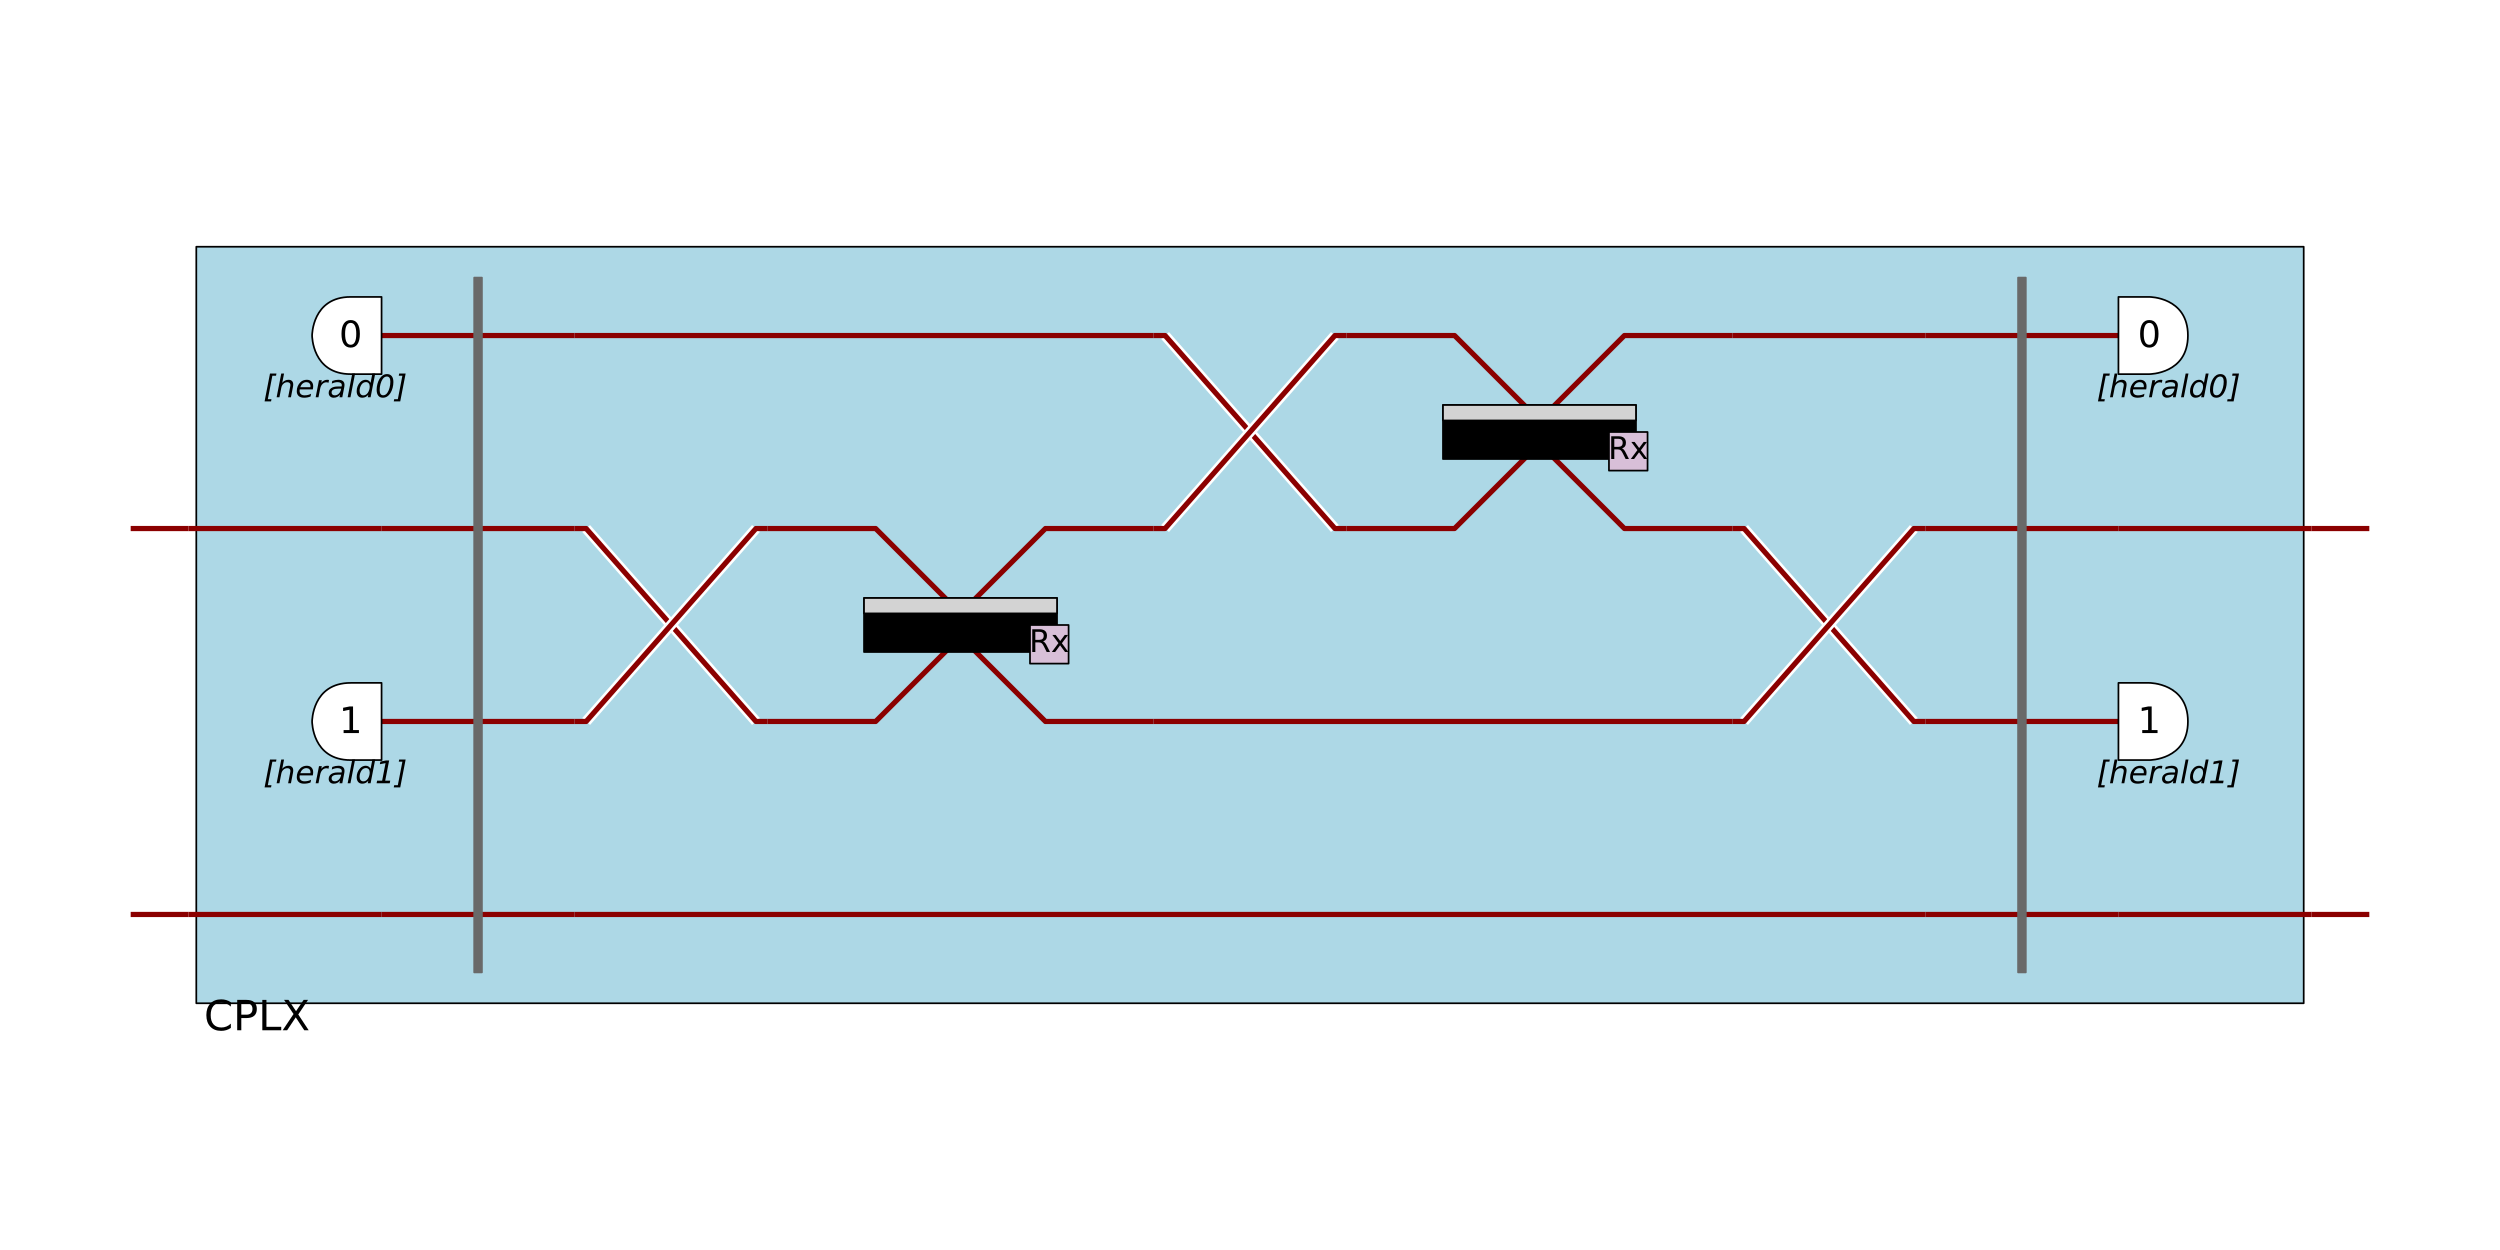
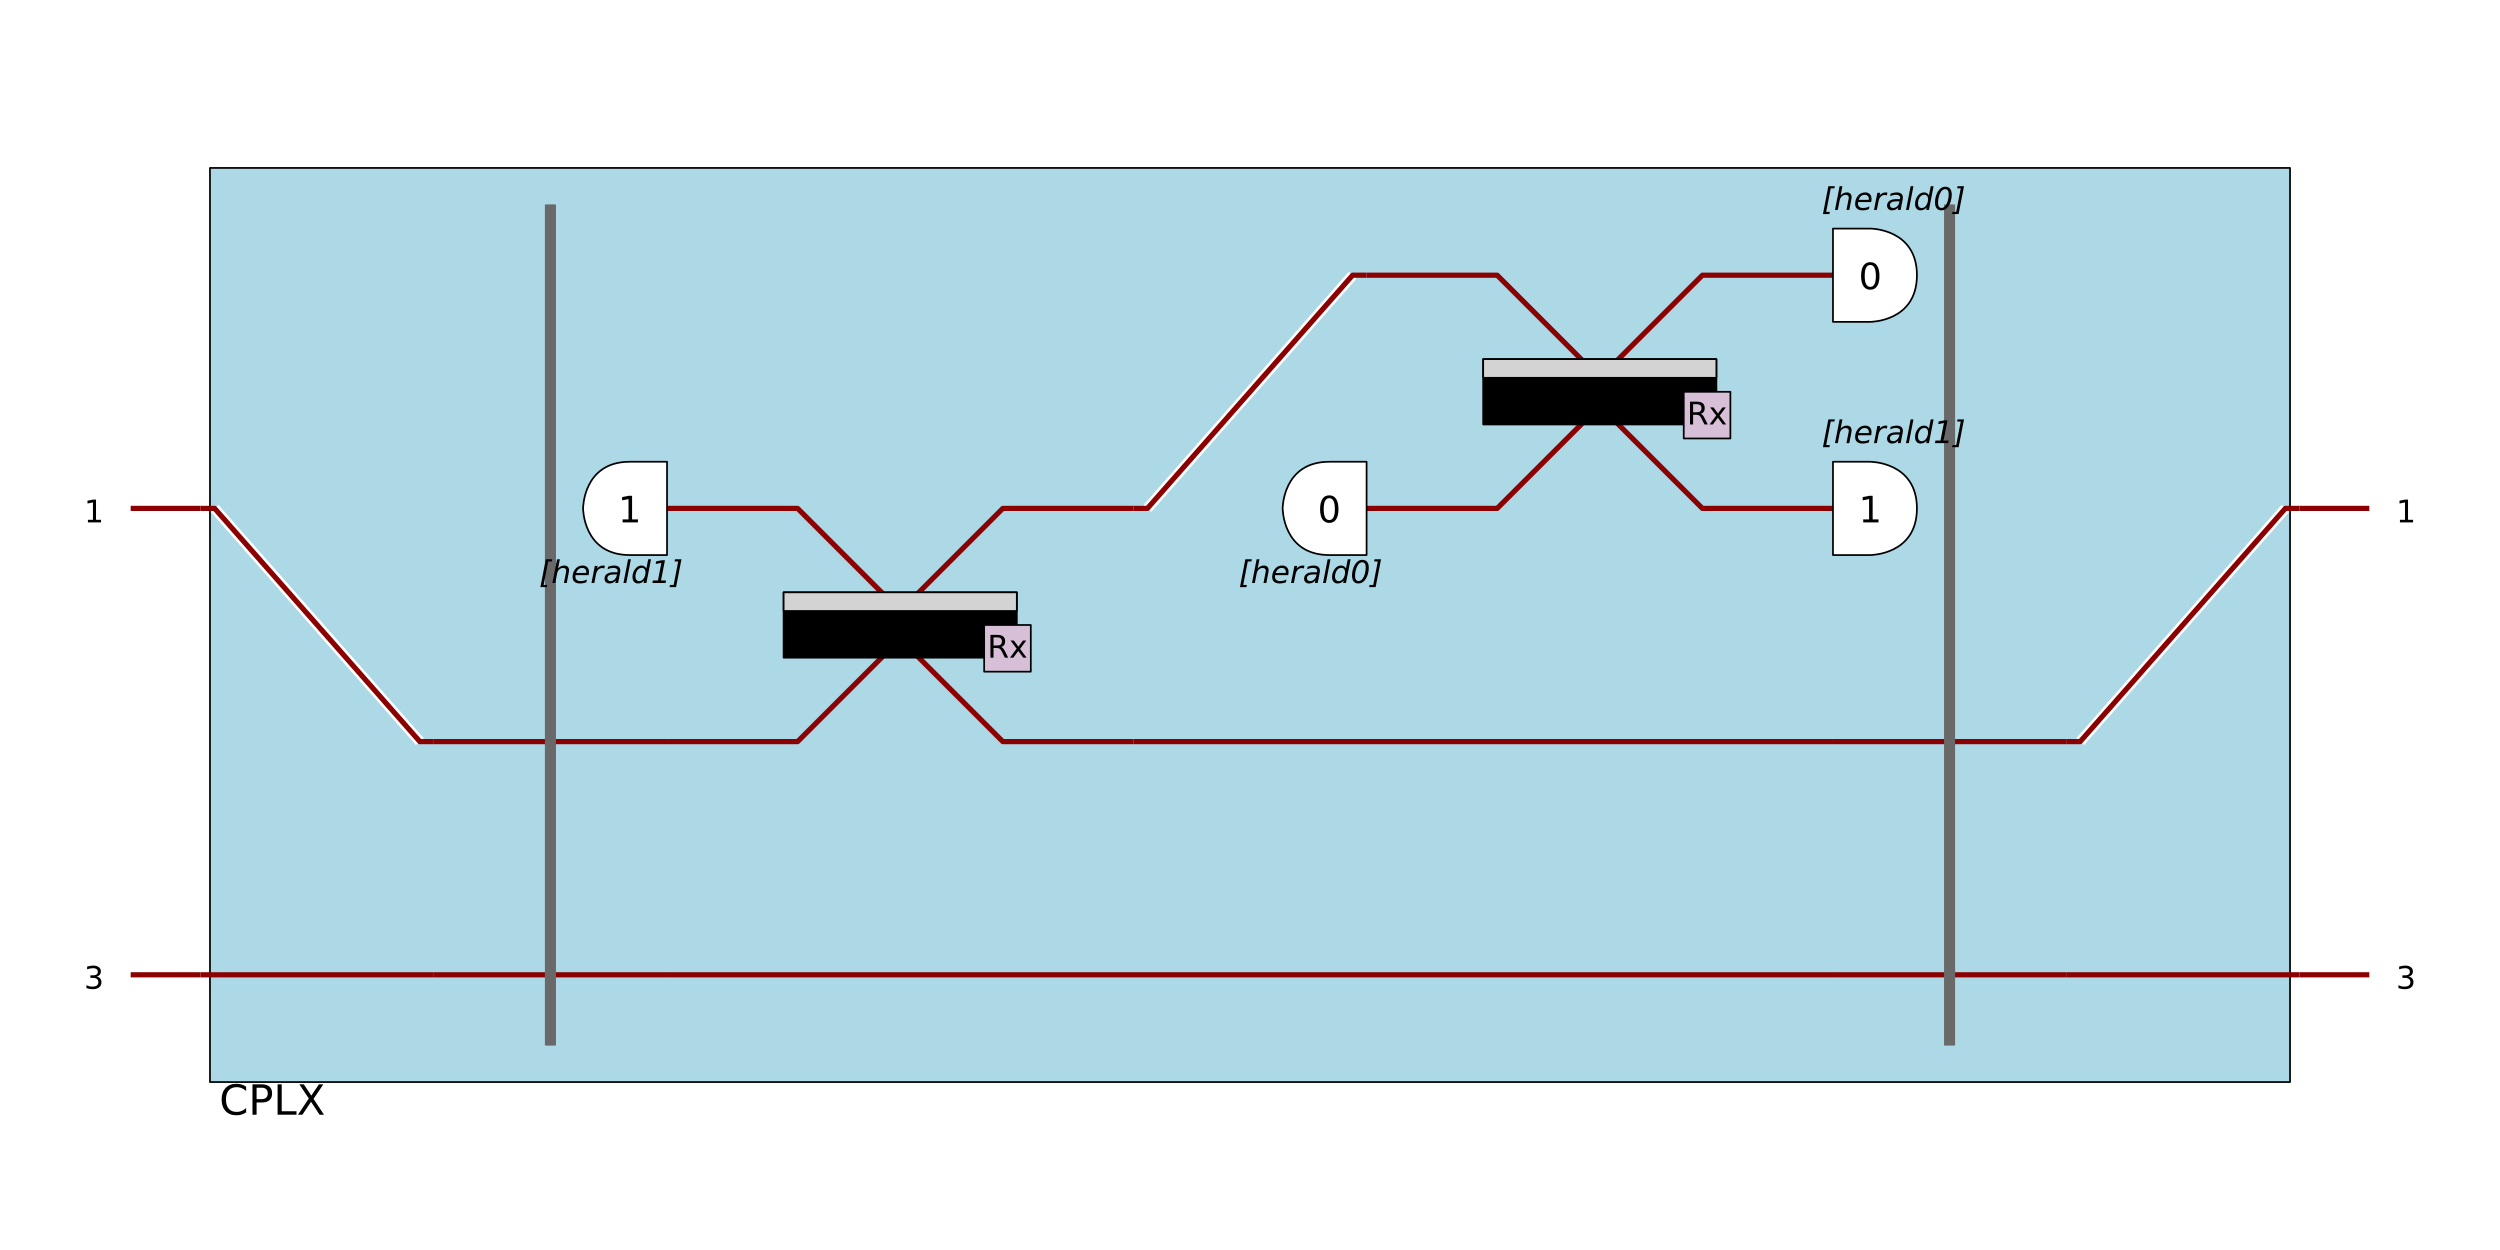
<svg xmlns="http://www.w3.org/2000/svg" xmlns:xlink="http://www.w3.org/1999/xlink" width="1440pt" height="720pt" viewBox="0 0 1440 720" version="1.1">
  <defs>
    <style type="text/css">*{stroke-linejoin: round; stroke-linecap: butt}</style>
  </defs>
  <g id="figure_1">
    <g id="patch_1">
      <path d="M 0 720 L 1440 720 L 1440 0 L 0 0 z " style="fill: #ffffff" />
    </g>
    <g id="axes_1">
      <g id="PatchCollection_1">
-         <path d="M 75.273 304.42 L 108.621 304.42 " clip-path="url(#staticClipPath)" style="fill: none; stroke: #8b0000; stroke-width: 3" />
-         <path d="M 75.273 526.74 L 108.621 526.74 " clip-path="url(#staticClipPath)" style="fill: none; stroke: #8b0000; stroke-width: 3" />
-         <path d="M 113.067 142.127 L 1326.933 142.127 L 1326.933 577.873 L 113.067 577.873 z " clip-path="url(#staticClipPath)" style="fill: #add8e6; stroke: #000000" />
-         <path d="M 108.621 304.42 L 219.781 304.42 " clip-path="url(#staticClipPath)" style="fill: none; stroke: #8b0000; stroke-width: 3" />
-         <path d="M 108.621 526.74 L 219.781 526.74 " clip-path="url(#staticClipPath)" style="fill: none; stroke: #8b0000; stroke-width: 3" />
-         <path d="M 219.781 193.26 L 330.94 193.26 " clip-path="url(#staticClipPath)" style="fill: none; stroke: #8b0000; stroke-width: 3" />
-         <path d="M 219.781 304.42 L 330.94 304.42 " clip-path="url(#staticClipPath)" style="fill: none; stroke: #8b0000; stroke-width: 3" />
-         <path d="M 219.781 415.58 L 330.94 415.58 " clip-path="url(#staticClipPath)" style="fill: none; stroke: #8b0000; stroke-width: 3" />
-         <path d="M 219.781 526.74 L 330.94 526.74 " clip-path="url(#staticClipPath)" style="fill: none; stroke: #8b0000; stroke-width: 3" />
-         <path d="M 273.137 159.912 L 277.584 159.912 L 277.584 560.088 L 273.137 560.088 z " clip-path="url(#staticClipPath)" style="fill: #696969; stroke: #696969" />
-         <path d="M 337.61 304.42 L 435.431 415.58 " clip-path="url(#staticClipPath)" style="fill: none; stroke: #ffffff; stroke-width: 6" />
-         <path d="M 330.94 304.42 L 337.61 304.42 L 435.431 415.58 L 442.1 415.58 " clip-path="url(#staticClipPath)" style="fill: none; stroke: #8b0000; stroke-width: 3" />
-         <path d="M 337.61 415.58 L 435.431 304.42 " clip-path="url(#staticClipPath)" style="fill: none; stroke: #ffffff; stroke-width: 6" />
-         <path d="M 330.94 415.58 L 337.61 415.58 L 435.431 304.42 L 442.1 304.42 " clip-path="url(#staticClipPath)" style="fill: none; stroke: #8b0000; stroke-width: 3" />
-         <path d="M 442.1 304.42 L 504.35 304.42 L 546.591 346.661 " clip-path="url(#staticClipPath)" style="fill: none; stroke: #8b0000; stroke-width: 3" />
-         <path d="M 559.93 346.661 L 602.171 304.42 L 664.42 304.42 " clip-path="url(#staticClipPath)" style="fill: none; stroke: #8b0000; stroke-width: 3" />
-         <path d="M 442.1 415.58 L 504.35 415.58 L 546.591 373.339 " clip-path="url(#staticClipPath)" style="fill: none; stroke: #8b0000; stroke-width: 3" />
-         <path d="M 559.93 373.339 L 602.171 415.58 L 664.42 415.58 " clip-path="url(#staticClipPath)" style="fill: none; stroke: #8b0000; stroke-width: 3" />
-         <path d="M 497.68 344.438 L 608.84 344.438 L 608.84 375.562 L 497.68 375.562 z " clip-path="url(#staticClipPath)" style="stroke: #000000" />
-         <path d="M 497.68 344.438 L 608.84 344.438 L 608.84 353.33 L 497.68 353.33 z " clip-path="url(#staticClipPath)" style="fill: #d3d3d3; stroke: #000000" />
-         <path d="M 593.278 360 L 615.51 360 L 615.51 382.232 L 593.278 382.232 z " clip-path="url(#staticClipPath)" style="fill: #d8bfd8; stroke: #000000" />
-         <path d="M 330.94 193.26 L 664.42 193.26 " clip-path="url(#staticClipPath)" style="fill: none; stroke: #8b0000; stroke-width: 3" />
-         <path d="M 671.09 193.26 L 768.91 304.42 " clip-path="url(#staticClipPath)" style="fill: none; stroke: #ffffff; stroke-width: 6" />
-         <path d="M 664.42 193.26 L 671.09 193.26 L 768.91 304.42 L 775.58 304.42 " clip-path="url(#staticClipPath)" style="fill: none; stroke: #8b0000; stroke-width: 3" />
-         <path d="M 671.09 304.42 L 768.91 193.26 " clip-path="url(#staticClipPath)" style="fill: none; stroke: #ffffff; stroke-width: 6" />
-         <path d="M 664.42 304.42 L 671.09 304.42 L 768.91 193.26 L 775.58 193.26 " clip-path="url(#staticClipPath)" style="fill: none; stroke: #8b0000; stroke-width: 3" />
-         <path d="M 775.58 193.26 L 837.829 193.26 L 880.07 235.501 " clip-path="url(#staticClipPath)" style="fill: none; stroke: #8b0000; stroke-width: 3" />
-         <path d="M 893.409 235.501 L 935.65 193.26 L 997.9 193.26 " clip-path="url(#staticClipPath)" style="fill: none; stroke: #8b0000; stroke-width: 3" />
-         <path d="M 775.58 304.42 L 837.829 304.42 L 880.07 262.179 " clip-path="url(#staticClipPath)" style="fill: none; stroke: #8b0000; stroke-width: 3" />
-         <path d="M 893.409 262.179 L 935.65 304.42 L 997.9 304.42 " clip-path="url(#staticClipPath)" style="fill: none; stroke: #8b0000; stroke-width: 3" />
-         <path d="M 831.16 233.278 L 942.32 233.278 L 942.32 264.403 L 831.16 264.403 z " clip-path="url(#staticClipPath)" style="stroke: #000000" />
-         <path d="M 831.16 233.278 L 942.32 233.278 L 942.32 242.171 L 831.16 242.171 z " clip-path="url(#staticClipPath)" style="fill: #d3d3d3; stroke: #000000" />
-         <path d="M 926.757 248.84 L 948.989 248.84 L 948.989 271.072 L 926.757 271.072 z " clip-path="url(#staticClipPath)" style="fill: #d8bfd8; stroke: #000000" />
-         <path d="M 664.42 415.58 L 997.9 415.58 " clip-path="url(#staticClipPath)" style="fill: none; stroke: #8b0000; stroke-width: 3" />
-         <path d="M 1004.569 304.42 L 1102.39 415.58 " clip-path="url(#staticClipPath)" style="fill: none; stroke: #ffffff; stroke-width: 6" />
-         <path d="M 997.9 304.42 L 1004.569 304.42 L 1102.39 415.58 L 1109.06 415.58 " clip-path="url(#staticClipPath)" style="fill: none; stroke: #8b0000; stroke-width: 3" />
-         <path d="M 1004.569 415.58 L 1102.39 304.42 " clip-path="url(#staticClipPath)" style="fill: none; stroke: #ffffff; stroke-width: 6" />
-         <path d="M 997.9 415.58 L 1004.569 415.58 L 1102.39 304.42 L 1109.06 304.42 " clip-path="url(#staticClipPath)" style="fill: none; stroke: #8b0000; stroke-width: 3" />
-         <path d="M 997.9 193.26 L 1109.06 193.26 " clip-path="url(#staticClipPath)" style="fill: none; stroke: #8b0000; stroke-width: 3" />
-         <path d="M 330.94 526.74 L 1109.06 526.74 " clip-path="url(#staticClipPath)" style="fill: none; stroke: #8b0000; stroke-width: 3" />
-         <path d="M 1109.06 193.26 L 1220.219 193.26 " clip-path="url(#staticClipPath)" style="fill: none; stroke: #8b0000; stroke-width: 3" />
-         <path d="M 1109.06 304.42 L 1220.219 304.42 " clip-path="url(#staticClipPath)" style="fill: none; stroke: #8b0000; stroke-width: 3" />
-         <path d="M 1109.06 415.58 L 1220.219 415.58 " clip-path="url(#staticClipPath)" style="fill: none; stroke: #8b0000; stroke-width: 3" />
-         <path d="M 1109.06 526.74 L 1220.219 526.74 " clip-path="url(#staticClipPath)" style="fill: none; stroke: #8b0000; stroke-width: 3" />
-         <path d="M 1162.416 159.912 L 1166.863 159.912 L 1166.863 560.088 L 1162.416 560.088 z " clip-path="url(#staticClipPath)" style="fill: #696969; stroke: #696969" />
-         <path d="M 1220.219 304.42 L 1331.379 304.42 " clip-path="url(#staticClipPath)" style="fill: none; stroke: #8b0000; stroke-width: 3" />
-         <path d="M 1220.219 526.74 L 1331.379 526.74 " clip-path="url(#staticClipPath)" style="fill: none; stroke: #8b0000; stroke-width: 3" />
-         <path d="M 1331.379 304.42 L 1364.727 304.42 " clip-path="url(#staticClipPath)" style="fill: none; stroke: #8b0000; stroke-width: 3" />
-         <path d="M 1331.379 526.74 L 1364.727 526.74 " clip-path="url(#staticClipPath)" style="fill: none; stroke: #8b0000; stroke-width: 3" />
-         <path d="M 179.763 193.26 C 179.763 193.26 179.763 171.028 201.995 171.028 L 219.781 171.028 L 219.781 215.492 L 201.995 215.492 C 179.763 215.492 179.763 193.26 179.763 193.26 L 179.763 193.26 " clip-path="url(#staticClipPath)" style="fill: #ffffff; stroke: #000000" />
-         <path d="M 179.763 415.58 C 179.763 415.58 179.763 393.348 201.995 393.348 L 219.781 393.348 L 219.781 437.812 L 201.995 437.812 C 179.763 437.812 179.763 415.58 179.763 415.58 L 179.763 415.58 " clip-path="url(#staticClipPath)" style="fill: #ffffff; stroke: #000000" />
-         <path d="M 1238.005 215.492 L 1220.219 215.492 L 1220.219 171.028 L 1238.005 171.028 C 1238.005 171.028 1260.237 171.028 1260.237 193.26 C 1260.237 215.492 1238.005 215.492 1238.005 215.492 L 1238.005 215.492 " clip-path="url(#staticClipPath)" style="fill: #ffffff; stroke: #000000" />
-         <path d="M 1238.005 437.812 L 1220.219 437.812 L 1220.219 393.348 L 1238.005 393.348 C 1238.005 393.348 1260.237 393.348 1260.237 415.58 C 1260.237 437.812 1238.005 437.812 1238.005 437.812 L 1238.005 437.812 " clip-path="url(#staticClipPath)" style="fill: #ffffff; stroke: #000000" />
+         <path d="M 75.273 292.841 L 115.568 292.841 " clip-path="url(#staticClipPath)" style="fill: none; stroke: #8b0000; stroke-width: 3" />
+         <path d="M 75.273 561.477 L 115.568 561.477 " clip-path="url(#staticClipPath)" style="fill: none; stroke: #8b0000; stroke-width: 3" />
+         <path d="M 120.941 96.736 L 1319.059 96.736 L 1319.059 623.264 L 120.941 623.264 z " clip-path="url(#staticClipPath)" style="fill: #add8e6; stroke: #000000" />
+         <path d="M 123.627 292.841 L 241.827 427.159 " clip-path="url(#staticClipPath)" style="fill: none; stroke: #ffffff; stroke-width: 6" />
+         <path d="M 115.568 292.841 L 123.627 292.841 L 241.827 427.159 L 249.886 427.159 " clip-path="url(#staticClipPath)" style="fill: none; stroke: #8b0000; stroke-width: 3" />
+         <path d="M 115.568 561.477 L 249.886 561.477 " clip-path="url(#staticClipPath)" style="fill: none; stroke: #8b0000; stroke-width: 3" />
+         <path d="M 249.886 427.159 L 384.205 427.159 " clip-path="url(#staticClipPath)" style="fill: none; stroke: #8b0000; stroke-width: 3" />
+         <path d="M 249.886 561.477 L 384.205 561.477 " clip-path="url(#staticClipPath)" style="fill: none; stroke: #8b0000; stroke-width: 3" />
+         <path d="M 314.359 118.227 L 319.732 118.227 L 319.732 601.773 L 314.359 601.773 z " clip-path="url(#staticClipPath)" style="fill: #696969; stroke: #696969" />
+         <path d="M 384.205 292.841 L 459.423 292.841 L 510.464 343.882 " clip-path="url(#staticClipPath)" style="fill: none; stroke: #8b0000; stroke-width: 3" />
+         <path d="M 526.582 343.882 L 577.623 292.841 L 652.841 292.841 " clip-path="url(#staticClipPath)" style="fill: none; stroke: #8b0000; stroke-width: 3" />
+         <path d="M 384.205 427.159 L 459.423 427.159 L 510.464 376.118 " clip-path="url(#staticClipPath)" style="fill: none; stroke: #8b0000; stroke-width: 3" />
+         <path d="M 526.582 376.118 L 577.623 427.159 L 652.841 427.159 " clip-path="url(#staticClipPath)" style="fill: none; stroke: #8b0000; stroke-width: 3" />
+         <path d="M 451.364 341.195 L 585.682 341.195 L 585.682 378.805 L 451.364 378.805 z " clip-path="url(#staticClipPath)" style="stroke: #000000" />
+         <path d="M 451.364 341.195 L 585.682 341.195 L 585.682 351.941 L 451.364 351.941 z " clip-path="url(#staticClipPath)" style="fill: #d3d3d3; stroke: #000000" />
+         <path d="M 566.877 360 L 593.741 360 L 593.741 386.864 L 566.877 386.864 z " clip-path="url(#staticClipPath)" style="fill: #d8bfd8; stroke: #000000" />
+         <path d="M 660.9 292.841 L 779.1 158.523 " clip-path="url(#staticClipPath)" style="fill: none; stroke: #ffffff; stroke-width: 6" />
+         <path d="M 652.841 292.841 L 660.9 292.841 L 779.1 158.523 L 787.159 158.523 " clip-path="url(#staticClipPath)" style="fill: none; stroke: #8b0000; stroke-width: 3" />
+         <path d="M 787.159 158.523 L 862.377 158.523 L 913.418 209.564 " clip-path="url(#staticClipPath)" style="fill: none; stroke: #8b0000; stroke-width: 3" />
+         <path d="M 929.536 209.564 L 980.577 158.523 L 1055.795 158.523 " clip-path="url(#staticClipPath)" style="fill: none; stroke: #8b0000; stroke-width: 3" />
+         <path d="M 787.159 292.841 L 862.377 292.841 L 913.418 241.8 " clip-path="url(#staticClipPath)" style="fill: none; stroke: #8b0000; stroke-width: 3" />
+         <path d="M 929.536 241.8 L 980.577 292.841 L 1055.795 292.841 " clip-path="url(#staticClipPath)" style="fill: none; stroke: #8b0000; stroke-width: 3" />
+         <path d="M 854.318 206.877 L 988.636 206.877 L 988.636 244.486 L 854.318 244.486 z " clip-path="url(#staticClipPath)" style="stroke: #000000" />
+         <path d="M 854.318 206.877 L 988.636 206.877 L 988.636 217.623 L 854.318 217.623 z " clip-path="url(#staticClipPath)" style="fill: #d3d3d3; stroke: #000000" />
+         <path d="M 969.832 225.682 L 996.695 225.682 L 996.695 252.545 L 969.832 252.545 z " clip-path="url(#staticClipPath)" style="fill: #d8bfd8; stroke: #000000" />
+         <path d="M 652.841 427.159 L 1055.795 427.159 " clip-path="url(#staticClipPath)" style="fill: none; stroke: #8b0000; stroke-width: 3" />
+         <path d="M 384.205 561.477 L 1055.795 561.477 " clip-path="url(#staticClipPath)" style="fill: none; stroke: #8b0000; stroke-width: 3" />
+         <path d="M 1055.795 427.159 L 1190.114 427.159 " clip-path="url(#staticClipPath)" style="fill: none; stroke: #8b0000; stroke-width: 3" />
+         <path d="M 1055.795 561.477 L 1190.114 561.477 " clip-path="url(#staticClipPath)" style="fill: none; stroke: #8b0000; stroke-width: 3" />
+         <path d="M 1120.268 118.227 L 1125.641 118.227 L 1125.641 601.773 L 1120.268 601.773 z " clip-path="url(#staticClipPath)" style="fill: #696969; stroke: #696969" />
+         <path d="M 1198.173 427.159 L 1316.373 292.841 " clip-path="url(#staticClipPath)" style="fill: none; stroke: #ffffff; stroke-width: 6" />
+         <path d="M 1190.114 427.159 L 1198.173 427.159 L 1316.373 292.841 L 1324.432 292.841 " clip-path="url(#staticClipPath)" style="fill: none; stroke: #8b0000; stroke-width: 3" />
+         <path d="M 1190.114 561.477 L 1324.432 561.477 " clip-path="url(#staticClipPath)" style="fill: none; stroke: #8b0000; stroke-width: 3" />
+         <path d="M 1324.432 292.841 L 1364.727 292.841 " clip-path="url(#staticClipPath)" style="fill: none; stroke: #8b0000; stroke-width: 3" />
+         <path d="M 1324.432 561.477 L 1364.727 561.477 " clip-path="url(#staticClipPath)" style="fill: none; stroke: #8b0000; stroke-width: 3" />
+         <path d="M 738.805 292.841 C 738.805 292.841 738.805 265.977 765.668 265.977 L 787.159 265.977 L 787.159 319.705 L 765.668 319.705 C 738.805 319.705 738.805 292.841 738.805 292.841 L 738.805 292.841 " clip-path="url(#staticClipPath)" style="fill: #ffffff; stroke: #000000" />
+         <path d="M 335.85 292.841 C 335.85 292.841 335.85 265.977 362.714 265.977 L 384.205 265.977 L 384.205 319.705 L 362.714 319.705 C 335.85 319.705 335.85 292.841 335.85 292.841 L 335.85 292.841 " clip-path="url(#staticClipPath)" style="fill: #ffffff; stroke: #000000" />
+         <path d="M 1077.286 185.386 L 1055.795 185.386 L 1055.795 131.659 L 1077.286 131.659 C 1077.286 131.659 1104.15 131.659 1104.15 158.523 C 1104.15 185.386 1077.286 185.386 1077.286 185.386 L 1077.286 185.386 " clip-path="url(#staticClipPath)" style="fill: #ffffff; stroke: #000000" />
+         <path d="M 1077.286 319.705 L 1055.795 319.705 L 1055.795 265.977 L 1077.286 265.977 C 1077.286 265.977 1104.15 265.977 1104.15 292.841 C 1104.15 319.705 1077.286 319.705 1077.286 319.705 L 1077.286 319.705 " clip-path="url(#staticClipPath)" style="fill: #ffffff; stroke: #000000" />
      </g>
      <g id="text_1">
-         <g transform="translate(117.5135 593.4357) scale(0.24 -0.24)">
+         <g transform="translate(126.3136 642.0682) scale(0.24 -0.24)">
          <defs>
            <path id="DejaVuSans-43" d="M 4122 4306 L 4122 3641 Q 3803 3938 3442 4084 Q 3081 4231 2675 4231 Q 1875 4231 1450 3742 Q 1025 3253 1025 2328 Q 1025 1406 1450 917 Q 1875 428 2675 428 Q 3081 428 3442 575 Q 3803 722 4122 1019 L 4122 359 Q 3791 134 3420 21 Q 3050 -91 2638 -91 Q 1578 -91 968 557 Q 359 1206 359 2328 Q 359 3453 968 4101 Q 1578 4750 2638 4750 Q 3056 4750 3426 4639 Q 3797 4528 4122 4306 z " transform="scale(0.015625)" />
            <path id="DejaVuSans-50" d="M 1259 4147 L 1259 2394 L 2053 2394 Q 2494 2394 2734 2622 Q 2975 2850 2975 3272 Q 2975 3691 2734 3919 Q 2494 4147 2053 4147 L 1259 4147 z M 628 4666 L 2053 4666 Q 2838 4666 3239 4311 Q 3641 3956 3641 3272 Q 3641 2581 3239 2228 Q 2838 1875 2053 1875 L 1259 1875 L 1259 0 L 628 0 L 628 4666 z " transform="scale(0.015625)" />
            <path id="DejaVuSans-4c" d="M 628 4666 L 1259 4666 L 1259 531 L 3531 531 L 3531 0 L 628 0 L 628 4666 z " transform="scale(0.015625)" />
            <path id="DejaVuSans-58" d="M 403 4666 L 1081 4666 L 2241 2931 L 3406 4666 L 4084 4666 L 2584 2425 L 4184 0 L 3506 0 L 2194 1984 L 872 0 L 191 0 L 1856 2491 L 403 4666 z " transform="scale(0.015625)" />
          </defs>
          <use xlink:href="#DejaVuSans-43" />
          <use xlink:href="#DejaVuSans-50" x="69.824" />
          <use xlink:href="#DejaVuSans-4c" x="130.127" />
          <use xlink:href="#DejaVuSans-58" x="185.84" />
        </g>
      </g>
      <g id="text_2">
-         <g transform="translate(592.8133 375.5624) scale(0.18 -0.18)">
+         <g transform="translate(568.7286 378.8045) scale(0.18 -0.18)">
          <defs>
            <path id="DejaVuSans-52" d="M 2841 2188 Q 3044 2119 3236 1894 Q 3428 1669 3622 1275 L 4263 0 L 3584 0 L 2988 1197 Q 2756 1666 2539 1819 Q 2322 1972 1947 1972 L 1259 1972 L 1259 0 L 628 0 L 628 4666 L 2053 4666 Q 2853 4666 3247 4331 Q 3641 3997 3641 3322 Q 3641 2881 3436 2590 Q 3231 2300 2841 2188 z M 1259 4147 L 1259 2491 L 2053 2491 Q 2509 2491 2742 2702 Q 2975 2913 2975 3322 Q 2975 3731 2742 3939 Q 2509 4147 2053 4147 L 1259 4147 z " transform="scale(0.015625)" />
            <path id="DejaVuSans-78" d="M 3513 3500 L 2247 1797 L 3578 0 L 2900 0 L 1881 1375 L 863 0 L 184 0 L 1544 1831 L 300 3500 L 978 3500 L 1906 2253 L 2834 3500 L 3513 3500 z " transform="scale(0.015625)" />
          </defs>
          <use xlink:href="#DejaVuSans-52" />
          <use xlink:href="#DejaVuSans-78" x="69.482" />
        </g>
      </g>
      <g id="text_3">
-         <g transform="translate(926.2929 264.4025) scale(0.18 -0.18)">
+         <g transform="translate(971.6832 244.4864) scale(0.18 -0.18)">
          <use xlink:href="#DejaVuSans-52" />
          <use xlink:href="#DejaVuSans-78" x="69.482" />
        </g>
      </g>
      <g id="text_4">
-         <g transform="translate(151.6825 228.8313) scale(0.18 -0.18)">
+         <g transform="translate(713.503 335.8227) scale(0.18 -0.18)">
          <defs>
            <path id="DejaVuSans-Oblique-5b" d="M 1363 4863 L 2688 4863 L 2597 4416 L 1850 4416 L 916 -397 L 1663 -397 L 1581 -844 L 256 -844 L 1363 4863 z " transform="scale(0.015625)" />
            <path id="DejaVuSans-Oblique-68" d="M 3566 2113 L 3156 0 L 2578 0 L 2988 2091 Q 3016 2238 3031 2350 Q 3047 2463 3047 2528 Q 3047 2791 2881 2937 Q 2716 3084 2419 3084 Q 1956 3084 1617 2771 Q 1278 2459 1178 1941 L 800 0 L 225 0 L 1172 4863 L 1747 4863 L 1375 2950 Q 1594 3244 1934 3414 Q 2275 3584 2650 3584 Q 3113 3584 3367 3334 Q 3622 3084 3622 2631 Q 3622 2519 3608 2391 Q 3594 2263 3566 2113 z " transform="scale(0.015625)" />
            <path id="DejaVuSans-Oblique-65" d="M 3078 2063 Q 3088 2113 3092 2166 Q 3097 2219 3097 2272 Q 3097 2653 2873 2875 Q 2650 3097 2266 3097 Q 1838 3097 1509 2826 Q 1181 2556 1013 2059 L 3078 2063 z M 3578 1613 L 903 1613 Q 884 1494 878 1425 Q 872 1356 872 1306 Q 872 872 1139 634 Q 1406 397 1894 397 Q 2269 397 2603 481 Q 2938 566 3225 728 L 3116 159 Q 2806 34 2476 -28 Q 2147 -91 1806 -91 Q 1078 -91 686 257 Q 294 606 294 1247 Q 294 1794 489 2264 Q 684 2734 1063 3103 Q 1306 3334 1642 3459 Q 1978 3584 2356 3584 Q 2950 3584 3301 3228 Q 3653 2872 3653 2272 Q 3653 2128 3634 1964 Q 3616 1800 3578 1613 z " transform="scale(0.015625)" />
            <path id="DejaVuSans-Oblique-72" d="M 2853 2969 Q 2766 3016 2653 3041 Q 2541 3066 2413 3066 Q 1953 3066 1609 2717 Q 1266 2369 1153 1784 L 800 0 L 225 0 L 909 3500 L 1484 3500 L 1375 2956 Q 1603 3259 1920 3421 Q 2238 3584 2597 3584 Q 2691 3584 2781 3573 Q 2872 3563 2963 3538 L 2853 2969 z " transform="scale(0.015625)" />
            <path id="DejaVuSans-Oblique-61" d="M 3438 1997 L 3047 0 L 2472 0 L 2578 531 Q 2325 219 2001 64 Q 1678 -91 1281 -91 Q 834 -91 548 182 Q 263 456 263 884 Q 263 1497 752 1853 Q 1241 2209 2100 2209 L 2900 2209 L 2931 2363 Q 2938 2388 2941 2417 Q 2944 2447 2944 2509 Q 2944 2788 2717 2942 Q 2491 3097 2081 3097 Q 1800 3097 1504 3025 Q 1209 2953 897 2809 L 997 3341 Q 1322 3463 1633 3523 Q 1944 3584 2234 3584 Q 2853 3584 3176 3315 Q 3500 3047 3500 2534 Q 3500 2431 3484 2292 Q 3469 2153 3438 1997 z M 2816 1759 L 2241 1759 Q 1534 1759 1195 1570 Q 856 1381 856 984 Q 856 709 1029 553 Q 1203 397 1509 397 Q 1978 397 2328 733 Q 2678 1069 2791 1631 L 2816 1759 z " transform="scale(0.015625)" />
            <path id="DejaVuSans-Oblique-6c" d="M 1172 4863 L 1747 4863 L 800 0 L 225 0 L 1172 4863 z " transform="scale(0.015625)" />
            <path id="DejaVuSans-Oblique-64" d="M 2675 525 Q 2444 222 2128 65 Q 1813 -91 1428 -91 Q 903 -91 598 267 Q 294 625 294 1247 Q 294 1766 478 2236 Q 663 2706 1013 3078 Q 1244 3325 1534 3454 Q 1825 3584 2144 3584 Q 2481 3584 2739 3421 Q 2997 3259 3138 2956 L 3513 4863 L 4091 4863 L 3144 0 L 2566 0 L 2675 525 z M 891 1350 Q 891 897 1095 644 Q 1300 391 1663 391 Q 1931 391 2161 520 Q 2391 650 2566 903 Q 2750 1166 2856 1509 Q 2963 1853 2963 2188 Q 2963 2622 2758 2865 Q 2553 3109 2194 3109 Q 1922 3109 1687 2981 Q 1453 2853 1288 2613 Q 1106 2353 998 2009 Q 891 1666 891 1350 z " transform="scale(0.015625)" />
            <path id="DejaVuSans-Oblique-30" d="M 2444 4750 Q 3078 4750 3414 4328 Q 3750 3906 3750 3116 Q 3750 2516 3592 1923 Q 3434 1331 3150 863 Q 2859 394 2467 151 Q 2075 -91 1600 -91 Q 988 -91 653 334 Q 319 759 319 1544 Q 319 2138 480 2733 Q 641 3328 928 3794 Q 1216 4263 1602 4506 Q 1988 4750 2444 4750 z M 2406 4250 Q 2169 4250 1955 4123 Q 1741 3997 1569 3750 Q 1281 3338 1111 2720 Q 941 2103 941 1453 Q 941 938 1123 673 Q 1306 409 1663 409 Q 1913 409 2125 536 Q 2338 663 2509 909 Q 2794 1319 2961 1936 Q 3128 2553 3128 3206 Q 3128 3722 2945 3986 Q 2763 4250 2406 4250 z " transform="scale(0.015625)" />
            <path id="DejaVuSans-Oblique-5d" d="M 2188 4863 L 1081 -844 L -244 -844 L -159 -397 L 588 -397 L 1522 4416 L 781 4416 L 863 4863 L 2188 4863 z " transform="scale(0.015625)" />
          </defs>
          <use xlink:href="#DejaVuSans-Oblique-5b" />
          <use xlink:href="#DejaVuSans-Oblique-68" x="39.014" />
          <use xlink:href="#DejaVuSans-Oblique-65" x="102.393" />
          <use xlink:href="#DejaVuSans-Oblique-72" x="163.916" />
          <use xlink:href="#DejaVuSans-Oblique-61" x="205.029" />
          <use xlink:href="#DejaVuSans-Oblique-6c" x="266.309" />
          <use xlink:href="#DejaVuSans-Oblique-64" x="294.092" />
          <use xlink:href="#DejaVuSans-Oblique-30" x="357.568" />
          <use xlink:href="#DejaVuSans-Oblique-5d" x="421.191" />
        </g>
      </g>
      <g id="text_5">
-         <g transform="translate(195.3144 199.9298) scale(0.21 -0.21)">
+         <g transform="translate(758.9876 300.9) scale(0.21 -0.21)">
          <defs>
            <path id="DejaVuSans-30" d="M 2034 4250 Q 1547 4250 1301 3770 Q 1056 3291 1056 2328 Q 1056 1369 1301 889 Q 1547 409 2034 409 Q 2525 409 2770 889 Q 3016 1369 3016 2328 Q 3016 3291 2770 3770 Q 2525 4250 2034 4250 z M 2034 4750 Q 2819 4750 3233 4129 Q 3647 3509 3647 2328 Q 3647 1150 3233 529 Q 2819 -91 2034 -91 Q 1250 -91 836 529 Q 422 1150 422 2328 Q 422 3509 836 4129 Q 1250 4750 2034 4750 z " transform="scale(0.015625)" />
          </defs>
          <use xlink:href="#DejaVuSans-30" />
        </g>
      </g>
      <g id="text_6">
-         <g transform="translate(151.6825 451.1511) scale(0.18 -0.18)">
+         <g transform="translate(310.5485 335.8227) scale(0.18 -0.18)">
          <defs>
            <path id="DejaVuSans-Oblique-31" d="M 416 531 L 1447 531 L 2144 4122 L 978 3897 L 1088 4441 L 2247 4666 L 2881 4666 L 2075 531 L 3103 531 L 3003 0 L 313 0 L 416 531 z " transform="scale(0.015625)" />
          </defs>
          <use xlink:href="#DejaVuSans-Oblique-5b" />
          <use xlink:href="#DejaVuSans-Oblique-68" x="39.014" />
          <use xlink:href="#DejaVuSans-Oblique-65" x="102.393" />
          <use xlink:href="#DejaVuSans-Oblique-72" x="163.916" />
          <use xlink:href="#DejaVuSans-Oblique-61" x="205.029" />
          <use xlink:href="#DejaVuSans-Oblique-6c" x="266.309" />
          <use xlink:href="#DejaVuSans-Oblique-64" x="294.092" />
          <use xlink:href="#DejaVuSans-Oblique-31" x="357.568" />
          <use xlink:href="#DejaVuSans-Oblique-5d" x="421.191" />
        </g>
      </g>
      <g id="text_7">
-         <g transform="translate(195.3144 422.2495) scale(0.21 -0.21)">
+         <g transform="translate(356.033 300.9) scale(0.21 -0.21)">
          <defs>
            <path id="DejaVuSans-31" d="M 794 531 L 1825 531 L 1825 4091 L 703 3866 L 703 4441 L 1819 4666 L 2450 4666 L 2450 531 L 3481 531 L 3481 0 L 794 0 L 794 531 z " transform="scale(0.015625)" />
          </defs>
          <use xlink:href="#DejaVuSans-31" />
        </g>
      </g>
      <g id="text_8">
-         <g transform="translate(1207.701 228.8313) scale(0.18 -0.18)">
+         <g transform="translate(1049.298 120.9136) scale(0.18 -0.18)">
          <use xlink:href="#DejaVuSans-Oblique-5b" />
          <use xlink:href="#DejaVuSans-Oblique-68" x="39.014" />
          <use xlink:href="#DejaVuSans-Oblique-65" x="102.393" />
          <use xlink:href="#DejaVuSans-Oblique-72" x="163.916" />
          <use xlink:href="#DejaVuSans-Oblique-61" x="205.029" />
          <use xlink:href="#DejaVuSans-Oblique-6c" x="266.309" />
          <use xlink:href="#DejaVuSans-Oblique-64" x="294.092" />
          <use xlink:href="#DejaVuSans-Oblique-30" x="357.568" />
          <use xlink:href="#DejaVuSans-Oblique-5d" x="421.191" />
        </g>
      </g>
      <g id="text_9">
-         <g transform="translate(1231.324 199.9298) scale(0.21 -0.21)">
+         <g transform="translate(1070.606 166.5818) scale(0.21 -0.21)">
          <use xlink:href="#DejaVuSans-30" />
        </g>
      </g>
      <g id="text_10">
-         <g transform="translate(1207.701 451.1511) scale(0.18 -0.18)">
+         <g transform="translate(1049.298 255.2318) scale(0.18 -0.18)">
          <use xlink:href="#DejaVuSans-Oblique-5b" />
          <use xlink:href="#DejaVuSans-Oblique-68" x="39.014" />
          <use xlink:href="#DejaVuSans-Oblique-65" x="102.393" />
          <use xlink:href="#DejaVuSans-Oblique-72" x="163.916" />
          <use xlink:href="#DejaVuSans-Oblique-61" x="205.029" />
          <use xlink:href="#DejaVuSans-Oblique-6c" x="266.309" />
          <use xlink:href="#DejaVuSans-Oblique-64" x="294.092" />
          <use xlink:href="#DejaVuSans-Oblique-31" x="357.568" />
          <use xlink:href="#DejaVuSans-Oblique-5d" x="421.191" />
        </g>
      </g>
      <g id="text_11">
-         <g transform="translate(1231.324 422.2495) scale(0.21 -0.21)">
-           <use xlink:href="#DejaVuSans-31" />
+         <g transform="translate(1070.606 300.9) scale(0.21 -0.21)">
+           <use xlink:href="#DejaVuSans-31" />
+         </g>
+       </g>
+       <g id="text_12">
+         <g transform="translate(1380.138 300.9) scale(0.18 -0.18)">
+           <use xlink:href="#DejaVuSans-31" />
+         </g>
+       </g>
+       <g id="text_13">
+         <g transform="translate(1380.138 569.5364) scale(0.18 -0.18)">
+           <defs>
+             <path id="DejaVuSans-33" d="M 2597 2516 Q 3050 2419 3304 2112 Q 3559 1806 3559 1356 Q 3559 666 3084 287 Q 2609 -91 1734 -91 Q 1441 -91 1130 -33 Q 819 25 488 141 L 488 750 Q 750 597 1062 519 Q 1375 441 1716 441 Q 2309 441 2620 675 Q 2931 909 2931 1356 Q 2931 1769 2642 2001 Q 2353 2234 1838 2234 L 1294 2234 L 1294 2753 L 1863 2753 Q 2328 2753 2575 2939 Q 2822 3125 2822 3475 Q 2822 3834 2567 4026 Q 2313 4219 1838 4219 Q 1578 4219 1281 4162 Q 984 4106 628 3988 L 628 4550 Q 988 4650 1302 4700 Q 1616 4750 1894 4750 Q 2613 4750 3031 4423 Q 3450 4097 3450 3541 Q 3450 3153 3228 2886 Q 3006 2619 2597 2516 z " transform="scale(0.015625)" />
+           </defs>
+           <use xlink:href="#DejaVuSans-33" />
+         </g>
+       </g>
+       <g id="text_14">
+         <g transform="translate(48.40909 300.9) scale(0.18 -0.18)">
+           <use xlink:href="#DejaVuSans-31" />
+         </g>
+       </g>
+       <g id="text_15">
+         <g transform="translate(48.40909 569.5364) scale(0.18 -0.18)">
+           <use xlink:href="#DejaVuSans-33" />
        </g>
      </g>
    </g>
  </g>
  <defs>
    <clipPath id="staticClipPath">
      <rect x="10.8" y="10.8" width="1418.4" height="698.4" />
    </clipPath>
  </defs>
</svg>
